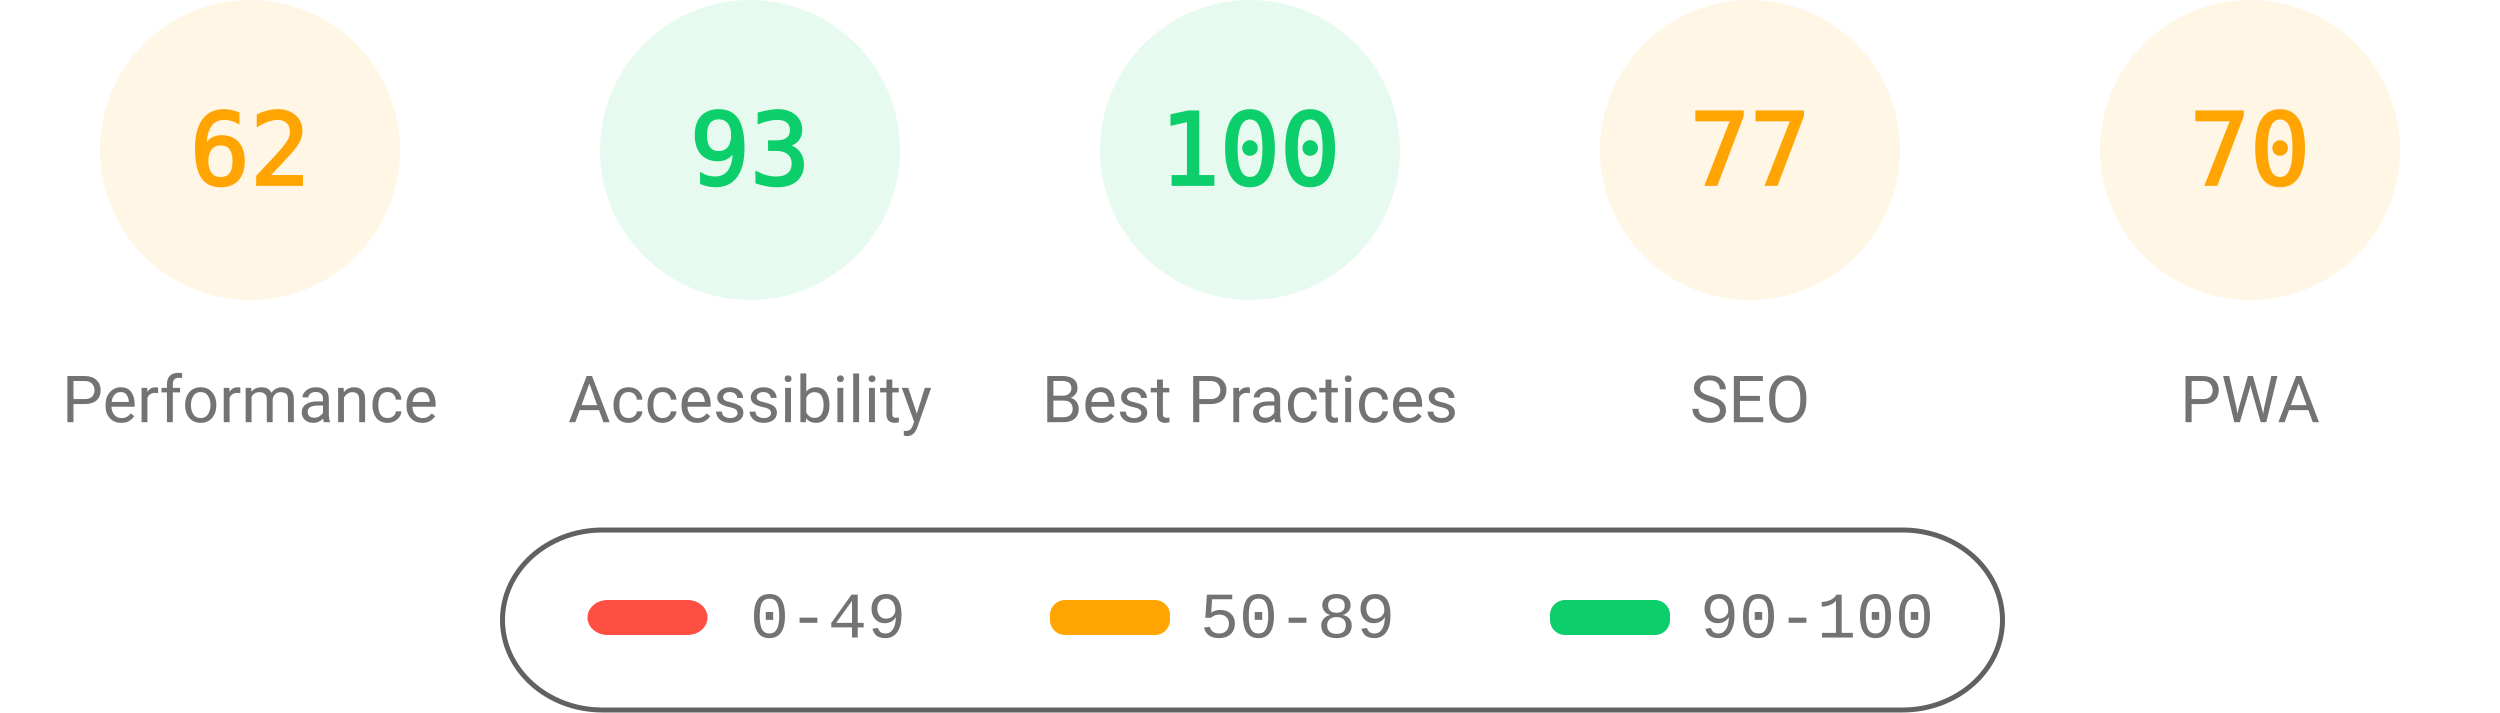
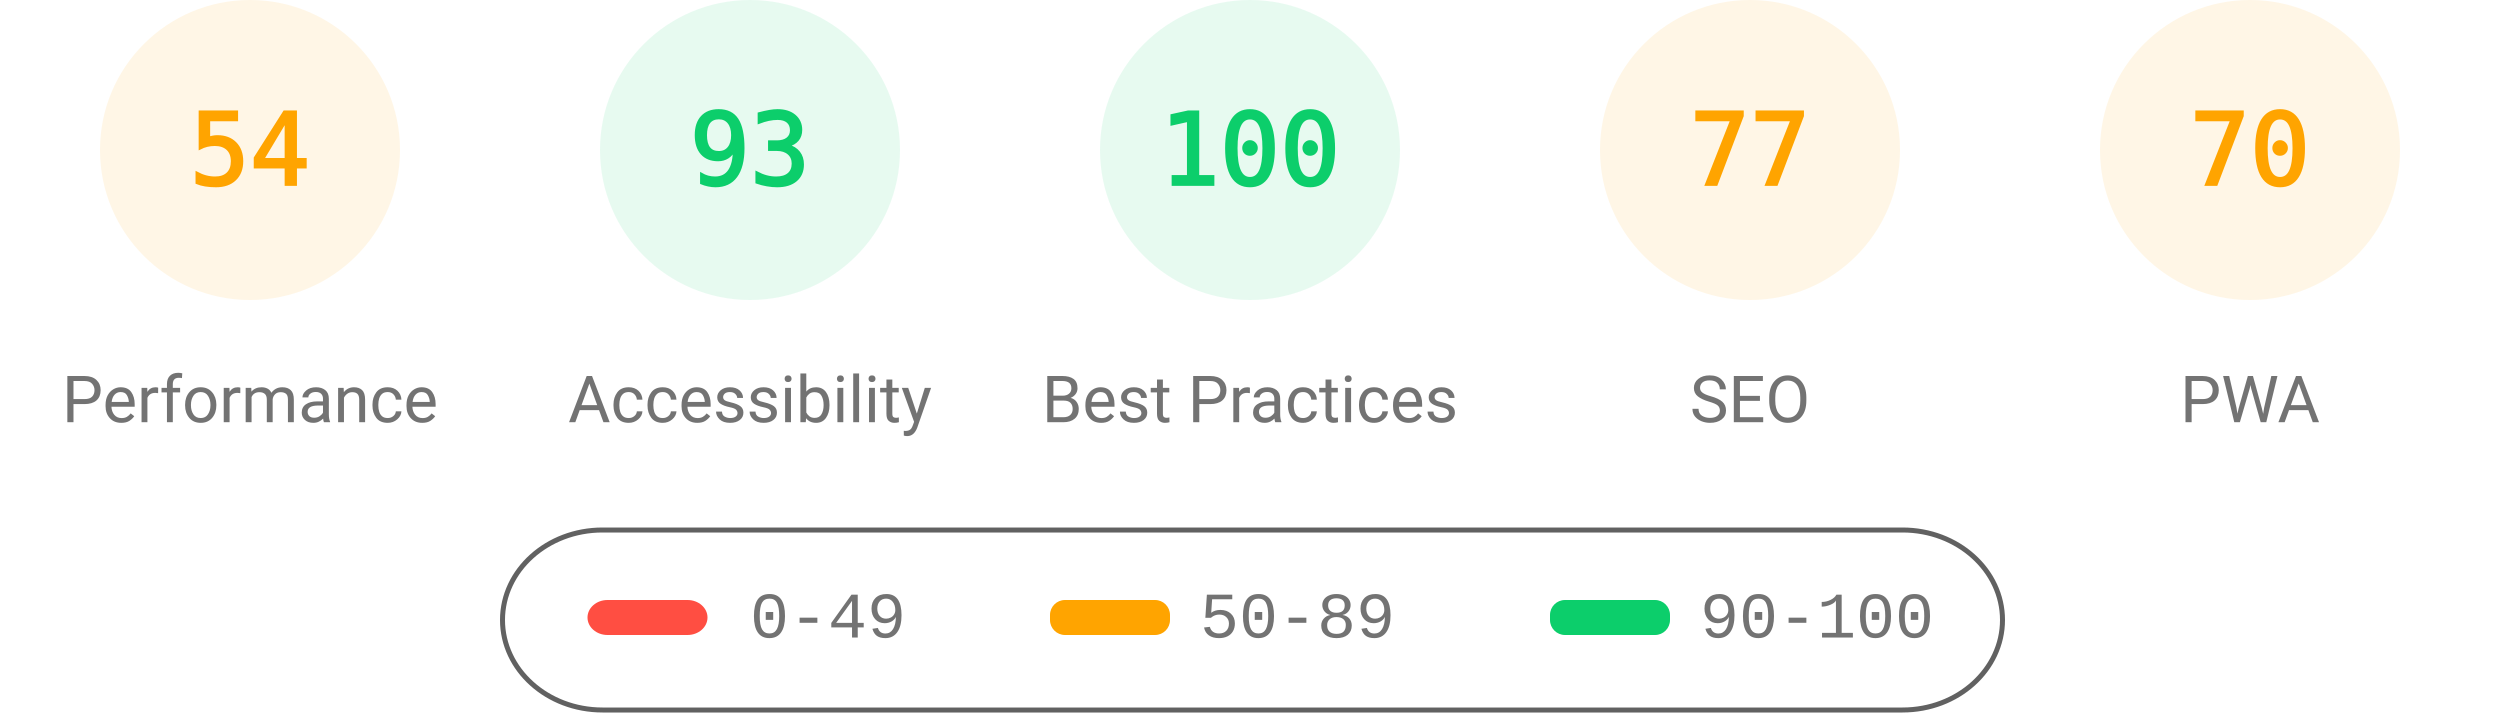
<svg xmlns="http://www.w3.org/2000/svg" fill="none" width="1000" height="285">
  <style>.gauge-base{opacity:.1}.gauge-arc{fill:none;animation-delay:250ms;stroke-linecap:round;transform:rotate(-90deg);transform-origin:100px 60px;animation:load-gauge 1s ease forwards}.guage-text{font-size:40px;font-family:monospace;text-align:center}.guage-red{color:#ff4e42;fill:#ff4e42;stroke:#ff4e42}.guage-orange{color:#ffa400;fill:#ffa400;stroke:#ffa400}.guage-green{color:#0cce6b;fill:#0cce6b;stroke:#0cce6b}.guage-undefined{color:#5c5c5c;fill:#5c5c5c;stroke:#5c5c5c}.guage-title{color:#737373;fill:#737373;stroke:none;font-size:26px;line-height:26px;font-family:Roboto,Halvetica,Arial,sans-serif}@keyframes load-gauge{from{stroke-dasharray:0 352.858}}</style>
  <svg class="guage-div guage-perf guage-orange" viewBox="0 0 200 200" width="200" height="200">
    <circle class="gauge-base" r="56" cx="100" cy="60" stroke-width="8" />
-     <circle class="gauge-arc guage-arc-1" r="56" cx="100" cy="60" stroke-width="8" style="stroke-dasharray:218.152,351.858" />
-     <text class="guage-text" x="100" y="60" alignment-baseline="central" dominant-baseline="central" text-anchor="middle">62</text>
+     <circle class="gauge-arc guage-arc-1" r="56" cx="100" cy="60" stroke-width="8" style="stroke-dasharray:190.003,351.858" />
+     <text class="guage-text" x="100" y="60" alignment-baseline="central" dominant-baseline="central" text-anchor="middle">54</text>
    <text class="guage-title" x="100" y="160" alignment-baseline="central" dominant-baseline="central" text-anchor="middle">Performance</text>
  </svg>
  <svg class="guage-div guage-acc guage-green" viewBox="0 0 200 200" width="200" height="200" x="200">
    <circle class="gauge-base" r="56" cx="100" cy="60" stroke-width="8" />
    <circle class="gauge-arc guage-arc-2" r="56" cx="100" cy="60" stroke-width="8" style="stroke-dasharray:327.228,351.858" />
    <text class="guage-text" x="100" y="60" alignment-baseline="central" dominant-baseline="central" text-anchor="middle">93</text>
    <text class="guage-title" x="100" y="160" alignment-baseline="central" dominant-baseline="central" text-anchor="middle">Accessibility</text>
  </svg>
  <svg class="guage-div guage-best guage-green" viewBox="0 0 200 200" width="200" height="200" x="400">
    <circle class="gauge-base" r="56" cx="100" cy="60" stroke-width="8" />
    <circle class="gauge-arc guage-arc-3" r="56" cx="100" cy="60" stroke-width="8" style="stroke-dasharray:351.858,351.858" />
    <text class="guage-text" x="100" y="60" alignment-baseline="central" dominant-baseline="central" text-anchor="middle">100</text>
    <text class="guage-title" x="100" y="160" alignment-baseline="central" dominant-baseline="central" text-anchor="middle">Best Practices</text>
  </svg>
  <svg class="guage-div guage-seo guage-orange" viewBox="0 0 200 200" width="200" height="200" x="600">
    <circle class="gauge-base" r="56" cx="100" cy="60" stroke-width="8" />
    <circle class="gauge-arc guage-arc-4" r="56" cx="100" cy="60" stroke-width="8" style="stroke-dasharray:270.931,351.858" />
    <text class="guage-text" x="100" y="60" alignment-baseline="central" dominant-baseline="central" text-anchor="middle">77</text>
    <text class="guage-title" x="100" y="160" alignment-baseline="central" dominant-baseline="central" text-anchor="middle">SEO</text>
  </svg>
  <svg class="guage-div guage-pwa guage-orange" viewBox="0 0 200 200" width="200" height="200" x="800">
    <circle class="gauge-base" r="56" cx="100" cy="60" stroke-width="8" />
    <circle class="gauge-arc guage-arc-4" r="56" cx="100" cy="60" stroke-width="8" style="stroke-dasharray:246.301,351.858" />
    <text class="guage-text" x="100" y="60" alignment-baseline="central" dominant-baseline="central" text-anchor="middle">70</text>
    <text class="guage-title" x="100" y="160" alignment-baseline="central" dominant-baseline="central" text-anchor="middle">PWA</text>
  </svg>
  <svg width="604" height="76" x="200" y="210">
    <path fill="none" id="canvas_background" d="M-1-1h604v80H-1z" />
    <rect fill-opacity="0" stroke="#616161" stroke-width="2" rx="40" id="svg_2" height="72" width="600" y="2" x="1" fill="#000" />
    <rect stroke="#000" rx="8" id="svg_3" height="14" width="48" y="30" x="35" stroke-opacity="null" stroke-width="0" fill="#ff4e42" />
    <rect stroke="#000" rx="6" id="svg_4" height="14" width="48" y="30" x="220" stroke-opacity="null" stroke-width="0" fill="#ffa400" />
    <rect stroke="#000" rx="6" id="svg_5" height="14" width="48" y="30" x="420" stroke-opacity="null" stroke-width="0" fill="#0cce6b" />
    <text xml:space="preserve" text-anchor="start" font-family="'Courier New', Courier, monospace" font-size="26" id="svg_6" y="45" x="100" stroke-opacity="null" stroke-width="0" stroke="#000" fill="#737373">0-49</text>
    <text xml:space="preserve" text-anchor="start" font-family="'Courier New', Courier, monospace" font-size="26" id="svg_7" y="45" x="280" stroke-opacity="null" stroke-width="0" stroke="#000" fill="#737373">50-89</text>
    <text xml:space="preserve" text-anchor="start" font-family="'Courier New', Courier, monospace" font-size="26" id="svg_8" y="45" x="480" stroke-opacity="null" stroke-width="0" stroke="#000" fill="#737373">90-100</text>
  </svg>
</svg>
